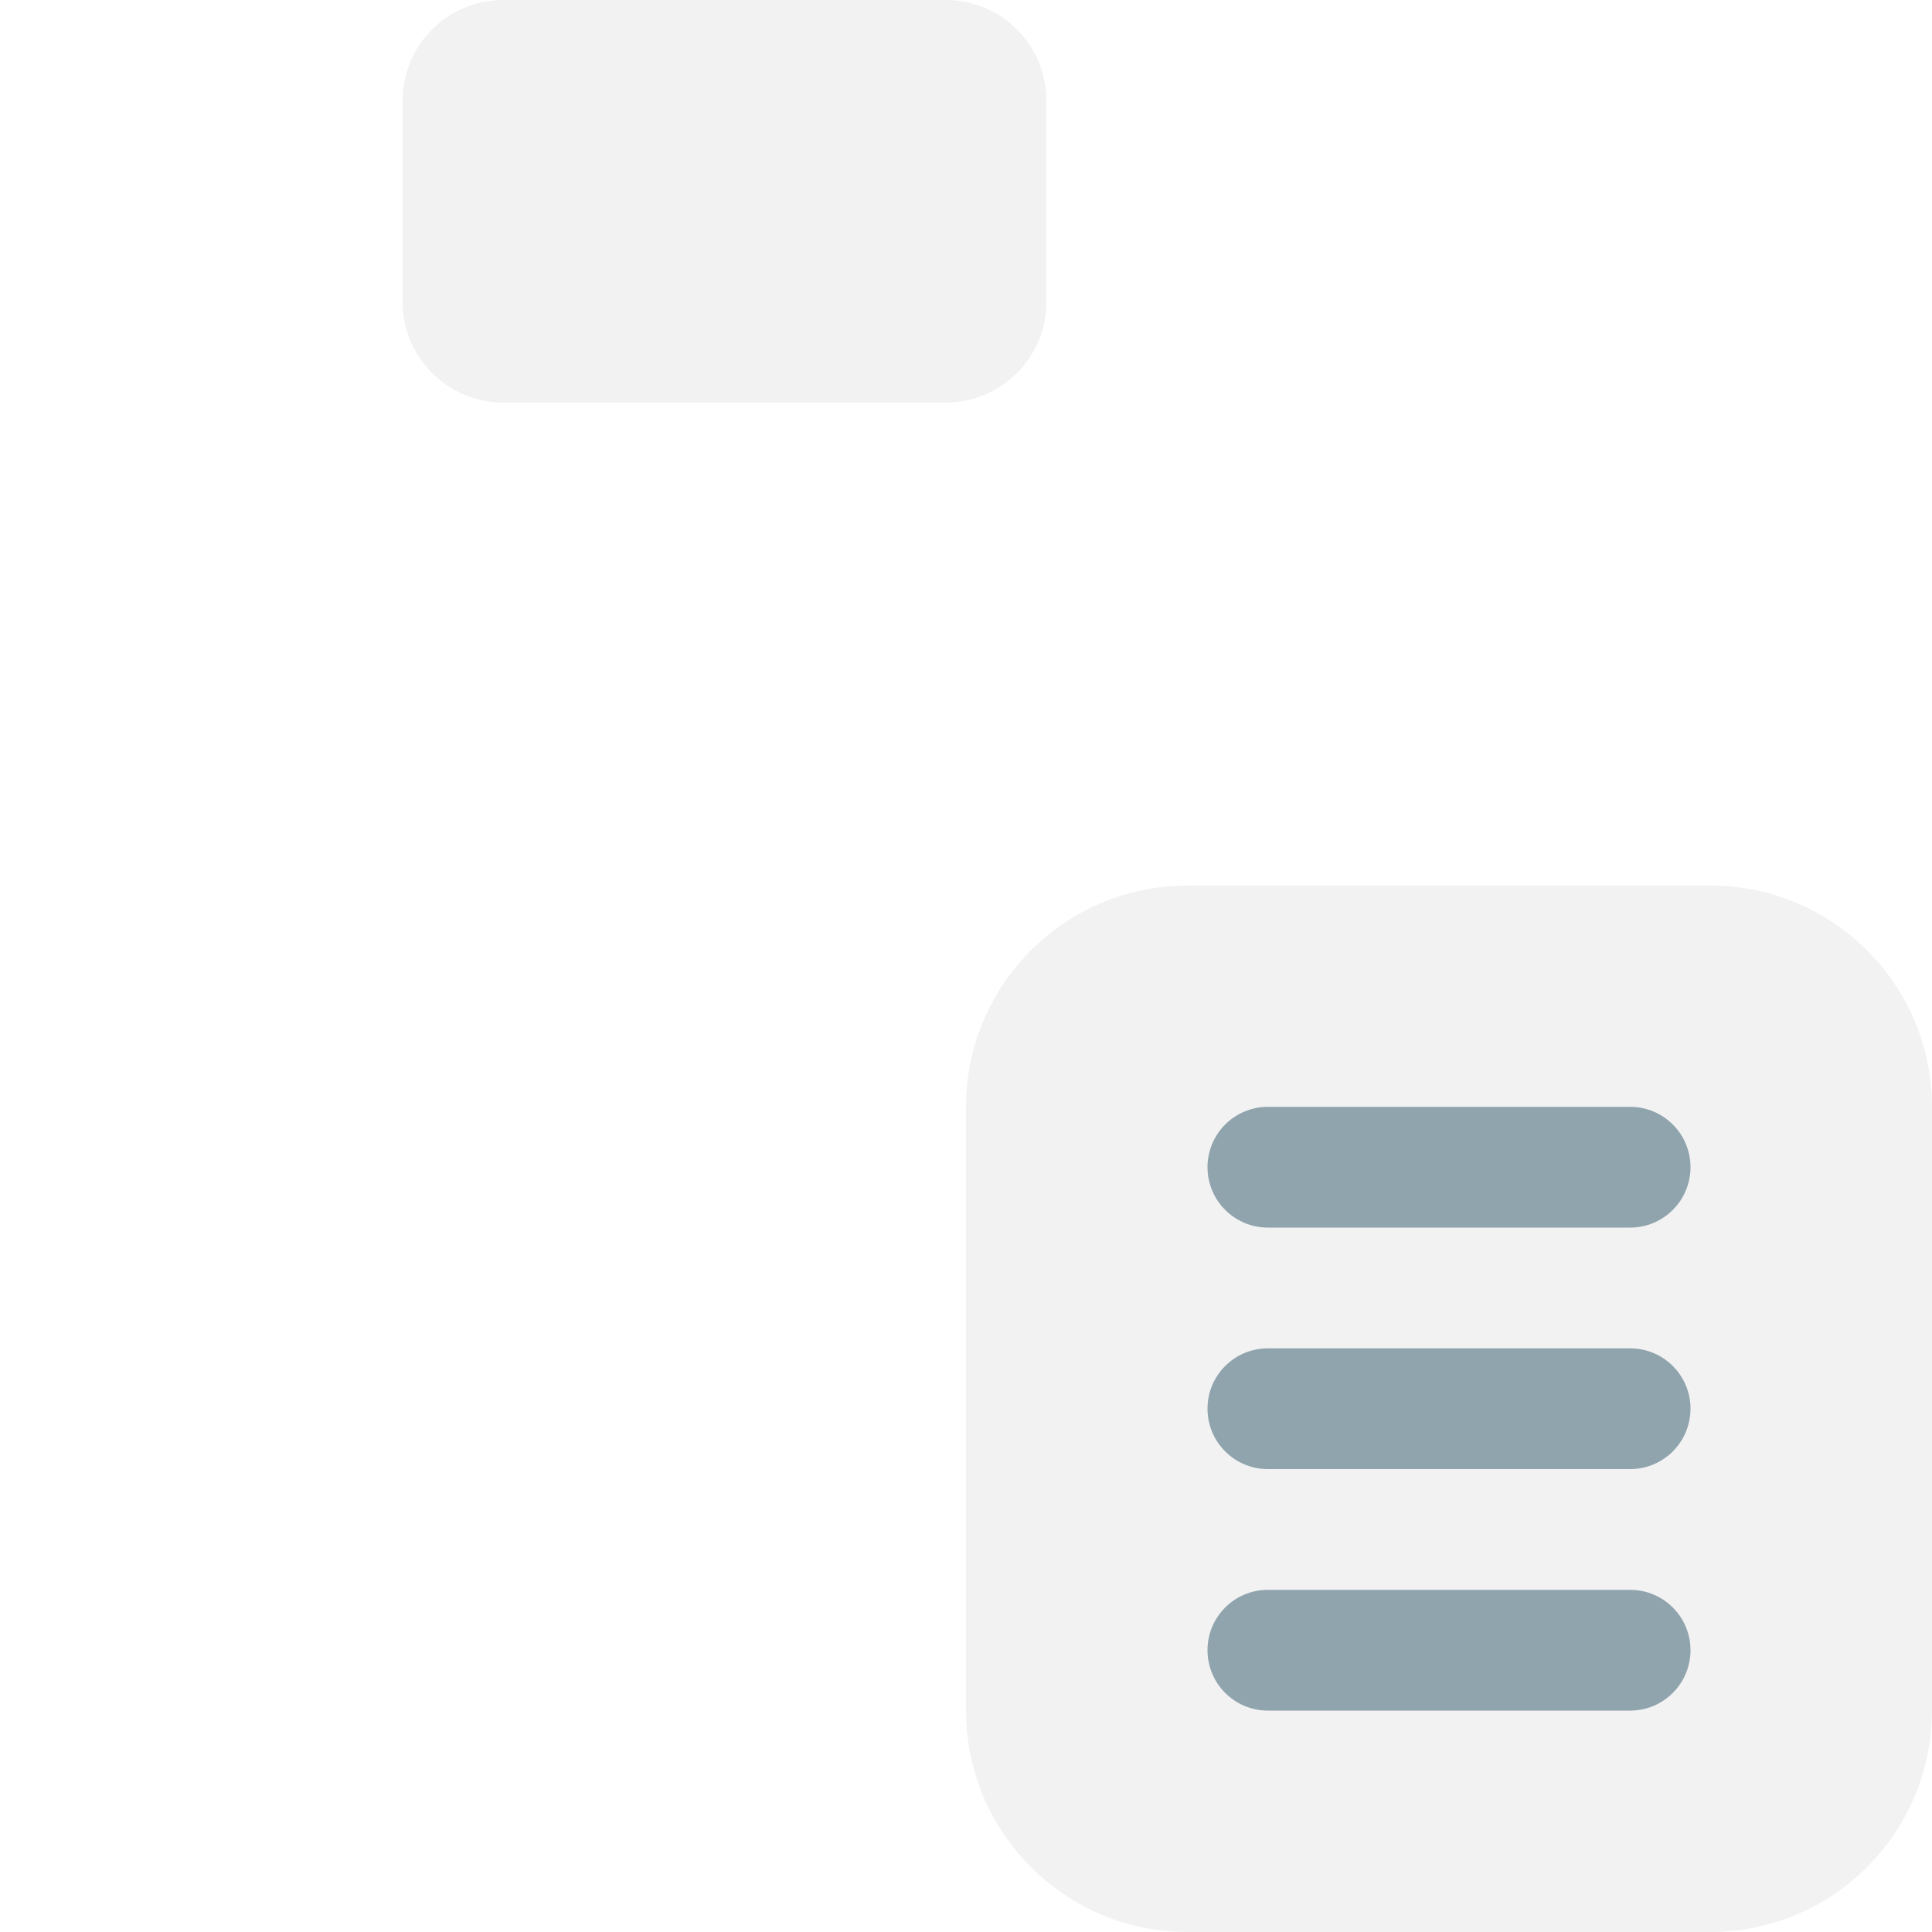
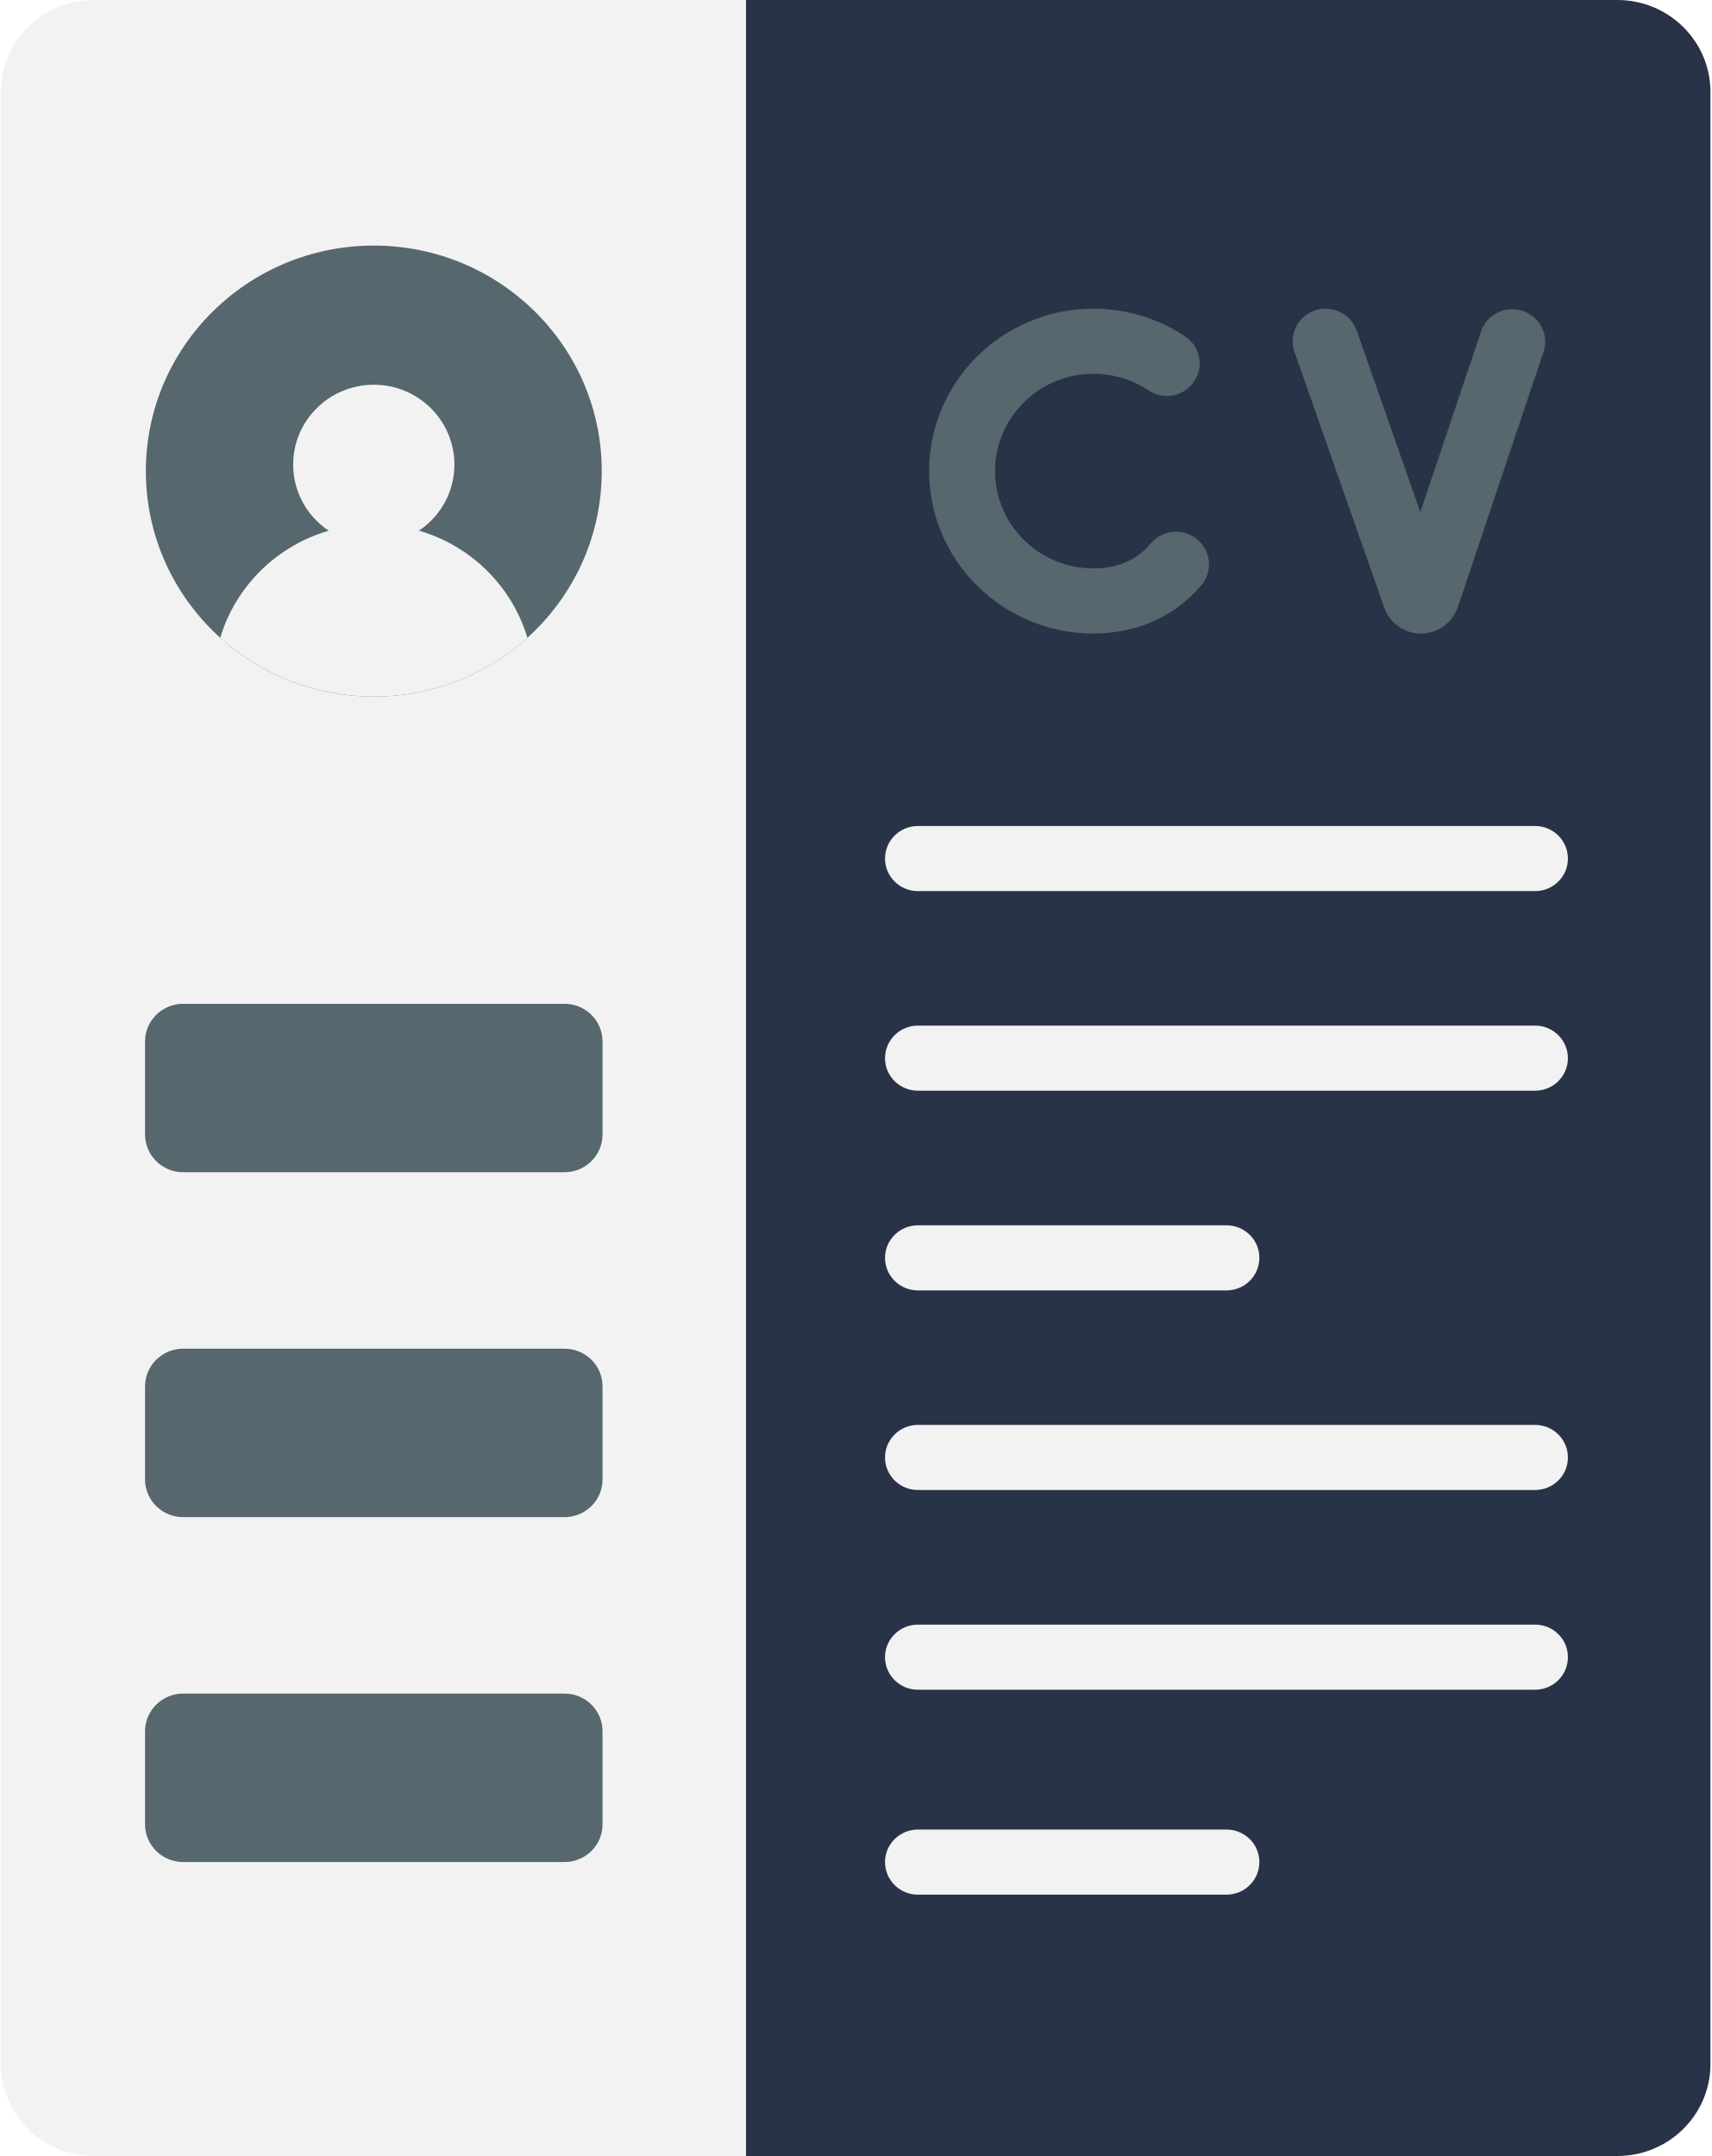
- <svg xmlns="http://www.w3.org/2000/svg" width="50pt" height="50pt" viewBox="0 0 50 50" version="1.1">
+ <svg xmlns="http://www.w3.org/2000/svg" width="50pt" height="63pt" viewBox="0 0 50 63" version="1.1">
  <g id="surface1">
-     <path style=" stroke:none;fill-rule:nonzero;fill:rgb(94.902%,94.902%,94.902%);fill-opacity:1;" d="M 44.27 22.918 L 30.73 22.918 C 27.57 22.918 25 25.484 25 28.645 L 25 44.27 C 25 47.43 27.57 50 30.73 50 L 44.27 50 C 47.43 50 50 47.43 50 44.27 L 50 28.645 C 50 25.484 47.43 22.918 44.27 22.918 Z M 44.27 22.918 " />
-     <path style=" stroke:none;fill-rule:nonzero;fill:rgb(56.471%,64.314%,68.235%);fill-opacity:1;" d="M 42.188 44.27 L 32.812 44.27 C 31.949 44.27 31.25 43.57 31.25 42.707 C 31.25 41.844 31.949 41.145 32.812 41.145 L 42.188 41.145 C 43.051 41.145 43.75 41.844 43.75 42.707 C 43.75 43.57 43.051 44.27 42.188 44.27 Z M 42.188 44.27 " />
-     <path style=" stroke:none;fill-rule:nonzero;fill:rgb(56.471%,64.314%,68.235%);fill-opacity:1;" d="M 42.188 38.02 L 32.812 38.02 C 31.949 38.02 31.25 37.32 31.25 36.457 C 31.25 35.594 31.949 34.895 32.812 34.895 L 42.188 34.895 C 43.051 34.895 43.75 35.594 43.75 36.457 C 43.75 37.32 43.051 38.02 42.188 38.02 Z M 42.188 38.02 " />
-     <path style=" stroke:none;fill-rule:nonzero;fill:rgb(56.471%,64.314%,68.235%);fill-opacity:1;" d="M 42.188 31.77 L 32.812 31.77 C 31.949 31.77 31.25 31.07 31.25 30.207 C 31.25 29.344 31.949 28.645 32.812 28.645 L 42.188 28.645 C 43.051 28.645 43.75 29.344 43.75 30.207 C 43.75 31.07 43.051 31.77 42.188 31.77 Z M 42.188 31.77 " />
-     <path style=" stroke:none;fill-rule:nonzero;fill:rgb(94.902%,94.902%,94.902%);fill-opacity:1;" d="M 24.48 0 L 13.02 0 C 11.586 0 10.418 1.168 10.418 2.605 L 10.418 7.812 C 10.418 9.246 11.586 10.418 13.02 10.418 L 24.48 10.418 C 25.914 10.418 27.082 9.246 27.082 7.812 L 27.082 2.605 C 27.082 1.168 25.914 0 24.48 0 Z M 24.48 0 " />
-     <path style=" stroke:none;fill-rule:nonzero;fill:rgb(100%,100%,100%);fill-opacity:1;" d="M 21.875 28.645 C 21.875 23.766 25.848 19.793 30.73 19.793 L 37.5 19.793 L 37.5 9.895 C 37.5 6.734 34.93 4.168 31.77 4.168 L 30.207 4.168 L 30.207 7.812 C 30.207 10.973 27.641 13.543 24.48 13.543 L 13.02 13.543 C 9.859 13.543 7.293 10.973 7.293 7.812 L 7.293 4.168 L 5.73 4.168 C 2.57 4.168 0 6.734 0 9.895 L 0 35.938 C 0 39.098 2.57 41.668 5.73 41.668 L 21.875 41.668 Z M 21.875 28.645 " />
+     <path style=" stroke:none;fill-rule:nonzero;fill:rgb(16.078%,20%,27.843%);fill-opacity:1;" d="M 39.934 0 L 21.797 0 L 18.293 4.594 L 18.293 58.992 L 21.797 63 L 39.934 63 C 41.434 63 42.648 61.797 42.648 60.312 L 42.648 2.688 C 42.648 1.203 41.434 0 39.934 0 Z M 39.934 0 " />
+     <path style=" stroke:none;fill-rule:nonzero;fill:rgb(16.078%,20%,27.843%);fill-opacity:1;" d="M 47.258 0 L 39.141 0 C 40.641 0 41.859 1.203 41.859 2.688 L 41.859 60.312 C 41.859 61.797 40.641 63 39.141 63 L 47.258 63 C 48.758 63 49.977 61.797 49.977 60.312 L 49.977 2.688 C 49.977 1.203 48.758 0 47.258 0 Z M 47.258 0 " />
+     <path style=" stroke:none;fill-rule:nonzero;fill:rgb(94.902%,94.902%,94.902%);fill-opacity:1;" d="M 21.797 0 L 2.742 0 C 1.242 0 0.023 1.203 0.023 2.688 L 0.023 60.312 C 0.023 61.797 1.242 63 2.742 63 L 21.797 63 Z M 21.797 0 " />
+     <path style=" stroke:none;fill-rule:nonzero;fill:rgb(33.725%,40.392%,43.137%);fill-opacity:1;" d="M 31.945 18.512 C 29.301 18.512 27.148 16.383 27.148 13.766 C 27.148 11.148 29.301 9.02 31.945 9.02 C 32.91 9.02 33.836 9.301 34.629 9.832 C 35.07 10.125 35.184 10.719 34.887 11.152 C 34.59 11.586 33.992 11.703 33.555 11.406 C 33.078 11.09 32.523 10.922 31.945 10.922 C 30.363 10.922 29.074 12.199 29.074 13.766 C 29.074 15.336 30.363 16.609 31.945 16.609 C 32.535 16.609 33.027 16.438 33.414 16.098 C 33.488 16.031 33.559 15.957 33.625 15.879 C 33.969 15.477 34.574 15.422 34.98 15.762 C 35.387 16.098 35.441 16.699 35.102 17.102 C 34.973 17.25 34.836 17.391 34.691 17.52 C 33.953 18.168 33.004 18.512 31.945 18.512 Z M 31.945 18.512 " />
+     <path style=" stroke:none;fill-rule:nonzero;fill:rgb(33.725%,40.392%,43.137%);fill-opacity:1;" d="M 41.516 18.512 C 41.039 18.512 40.609 18.215 40.449 17.766 L 37.824 10.285 C 37.648 9.789 37.914 9.246 38.414 9.074 C 38.918 8.902 39.465 9.164 39.641 9.66 L 41.5 14.965 L 43.273 9.688 C 43.441 9.188 43.984 8.918 44.488 9.082 C 44.992 9.25 45.266 9.785 45.098 10.285 L 42.594 17.746 C 42.434 18.203 42.008 18.508 41.523 18.512 C 41.523 18.512 41.52 18.512 41.516 18.512 Z M 41.516 18.512 " />
+     <path style=" stroke:none;fill-rule:nonzero;fill:rgb(33.725%,40.392%,43.137%);fill-opacity:1;" d="M 10.922 20.355 C 14.602 20.355 17.582 17.406 17.582 13.766 C 17.582 10.129 14.602 7.176 10.922 7.176 C 7.242 7.176 4.262 10.129 4.262 13.766 C 4.262 17.406 7.242 20.355 10.922 20.355 Z M 10.922 20.355 " />
+     <path style=" stroke:none;fill-rule:nonzero;fill:rgb(94.902%,94.902%,94.902%);fill-opacity:1;" d="M 10.922 15.32 C 8.801 15.32 7.008 16.719 6.434 18.637 C 7.621 19.703 9.195 20.355 10.922 20.355 C 12.652 20.355 14.227 19.703 15.41 18.637 C 14.836 16.719 13.047 15.32 10.922 15.32 Z M 10.922 15.32 " />
+     <path style=" stroke:none;fill-rule:nonzero;fill:rgb(94.902%,94.902%,94.902%);fill-opacity:1;" d="M 10.922 15.906 C 12.223 15.906 13.277 14.863 13.277 13.574 C 13.277 12.289 12.223 11.242 10.922 11.242 C 9.621 11.242 8.566 12.289 8.566 13.574 C 8.566 14.863 9.621 15.906 10.922 15.906 Z M 10.922 15.906 " />
+     <path style=" stroke:none;fill-rule:nonzero;fill:rgb(33.725%,40.392%,43.137%);fill-opacity:1;" d="M 16.492 34.254 L 5.352 34.254 C 4.738 34.254 4.238 33.758 4.238 33.148 L 4.238 30.434 C 4.238 29.824 4.738 29.332 5.352 29.332 L 16.492 29.332 C 17.109 29.332 17.605 29.824 17.605 30.434 L 17.605 33.148 C 17.605 33.758 17.109 34.254 16.492 34.254 Z M 16.492 34.254 " />
+     <path style=" stroke:none;fill-rule:nonzero;fill:rgb(33.725%,40.392%,43.137%);fill-opacity:1;" d="M 16.492 44.332 L 5.352 44.332 C 4.738 44.332 4.238 43.84 4.238 43.23 L 4.238 40.512 C 4.238 39.902 4.738 39.41 5.352 39.41 L 16.492 39.41 C 17.109 39.41 17.605 39.902 17.605 40.512 L 17.605 43.23 C 17.605 43.84 17.109 44.332 16.492 44.332 Z M 16.492 44.332 " />
+     <path style=" stroke:none;fill-rule:nonzero;fill:rgb(33.725%,40.392%,43.137%);fill-opacity:1;" d="M 16.492 54.41 L 5.352 54.41 C 4.738 54.41 4.238 53.918 4.238 53.309 L 4.238 50.59 C 4.238 49.98 4.738 49.488 5.352 49.488 L 16.492 49.488 C 17.109 49.488 17.605 49.98 17.605 50.59 L 17.605 53.309 C 17.605 53.918 17.109 54.41 16.492 54.41 Z M 16.492 54.41 " />
+     <path style=" stroke:none;fill-rule:nonzero;fill:rgb(94.902%,94.902%,94.902%);fill-opacity:1;" d="M 44.852 31.871 L 26.82 31.871 C 26.289 31.871 25.859 31.445 25.859 30.922 C 25.859 30.395 26.289 29.969 26.82 29.969 L 44.852 29.969 C 45.383 29.969 45.812 30.395 45.812 30.922 C 45.812 31.445 45.383 31.871 44.852 31.871 Z M 44.852 31.871 " />
+     <path style=" stroke:none;fill-rule:nonzero;fill:rgb(94.902%,94.902%,94.902%);fill-opacity:1;" d="M 35.836 37.707 L 26.82 37.707 C 26.289 37.707 25.859 37.281 25.859 36.754 C 25.859 36.23 26.289 35.805 26.82 35.805 L 35.836 35.805 C 36.367 35.805 36.797 36.23 36.797 36.754 C 36.797 37.281 36.367 37.707 35.836 37.707 Z M 35.836 37.707 " />
+     <path style=" stroke:none;fill-rule:nonzero;fill:rgb(94.902%,94.902%,94.902%);fill-opacity:1;" d="M 44.852 43.539 L 26.82 43.539 C 26.289 43.539 25.859 43.113 25.859 42.59 C 25.859 42.062 26.289 41.637 26.82 41.637 L 44.852 41.637 C 45.383 41.637 45.812 42.062 45.812 42.59 C 45.812 43.113 45.383 43.539 44.852 43.539 Z M 44.852 43.539 " />
+     <path style=" stroke:none;fill-rule:nonzero;fill:rgb(94.902%,94.902%,94.902%);fill-opacity:1;" d="M 44.852 49.375 L 26.82 49.375 C 26.289 49.375 25.859 48.949 25.859 48.422 C 25.859 47.898 26.289 47.473 26.82 47.473 L 44.852 47.473 C 45.383 47.473 45.812 47.898 45.812 48.422 C 45.812 48.949 45.383 49.375 44.852 49.375 Z M 44.852 49.375 " />
+     <path style=" stroke:none;fill-rule:nonzero;fill:rgb(94.902%,94.902%,94.902%);fill-opacity:1;" d="M 35.836 55.363 L 26.82 55.363 C 26.289 55.363 25.859 54.938 25.859 54.41 C 25.859 53.887 26.289 53.461 26.82 53.461 L 35.836 53.461 C 36.367 53.461 36.797 53.887 36.797 54.41 C 36.797 54.938 36.367 55.363 35.836 55.363 Z M 35.836 55.363 " />
+     <path style=" stroke:none;fill-rule:nonzero;fill:rgb(94.902%,94.902%,94.902%);fill-opacity:1;" d="M 44.852 26.039 L 26.82 26.039 C 26.289 26.039 25.859 25.613 25.859 25.09 C 25.859 24.562 26.289 24.137 26.82 24.137 L 44.852 24.137 C 45.383 24.137 45.812 24.562 45.812 25.09 C 45.812 25.613 45.383 26.039 44.852 26.039 Z M 44.852 26.039 " />
  </g>
</svg>
